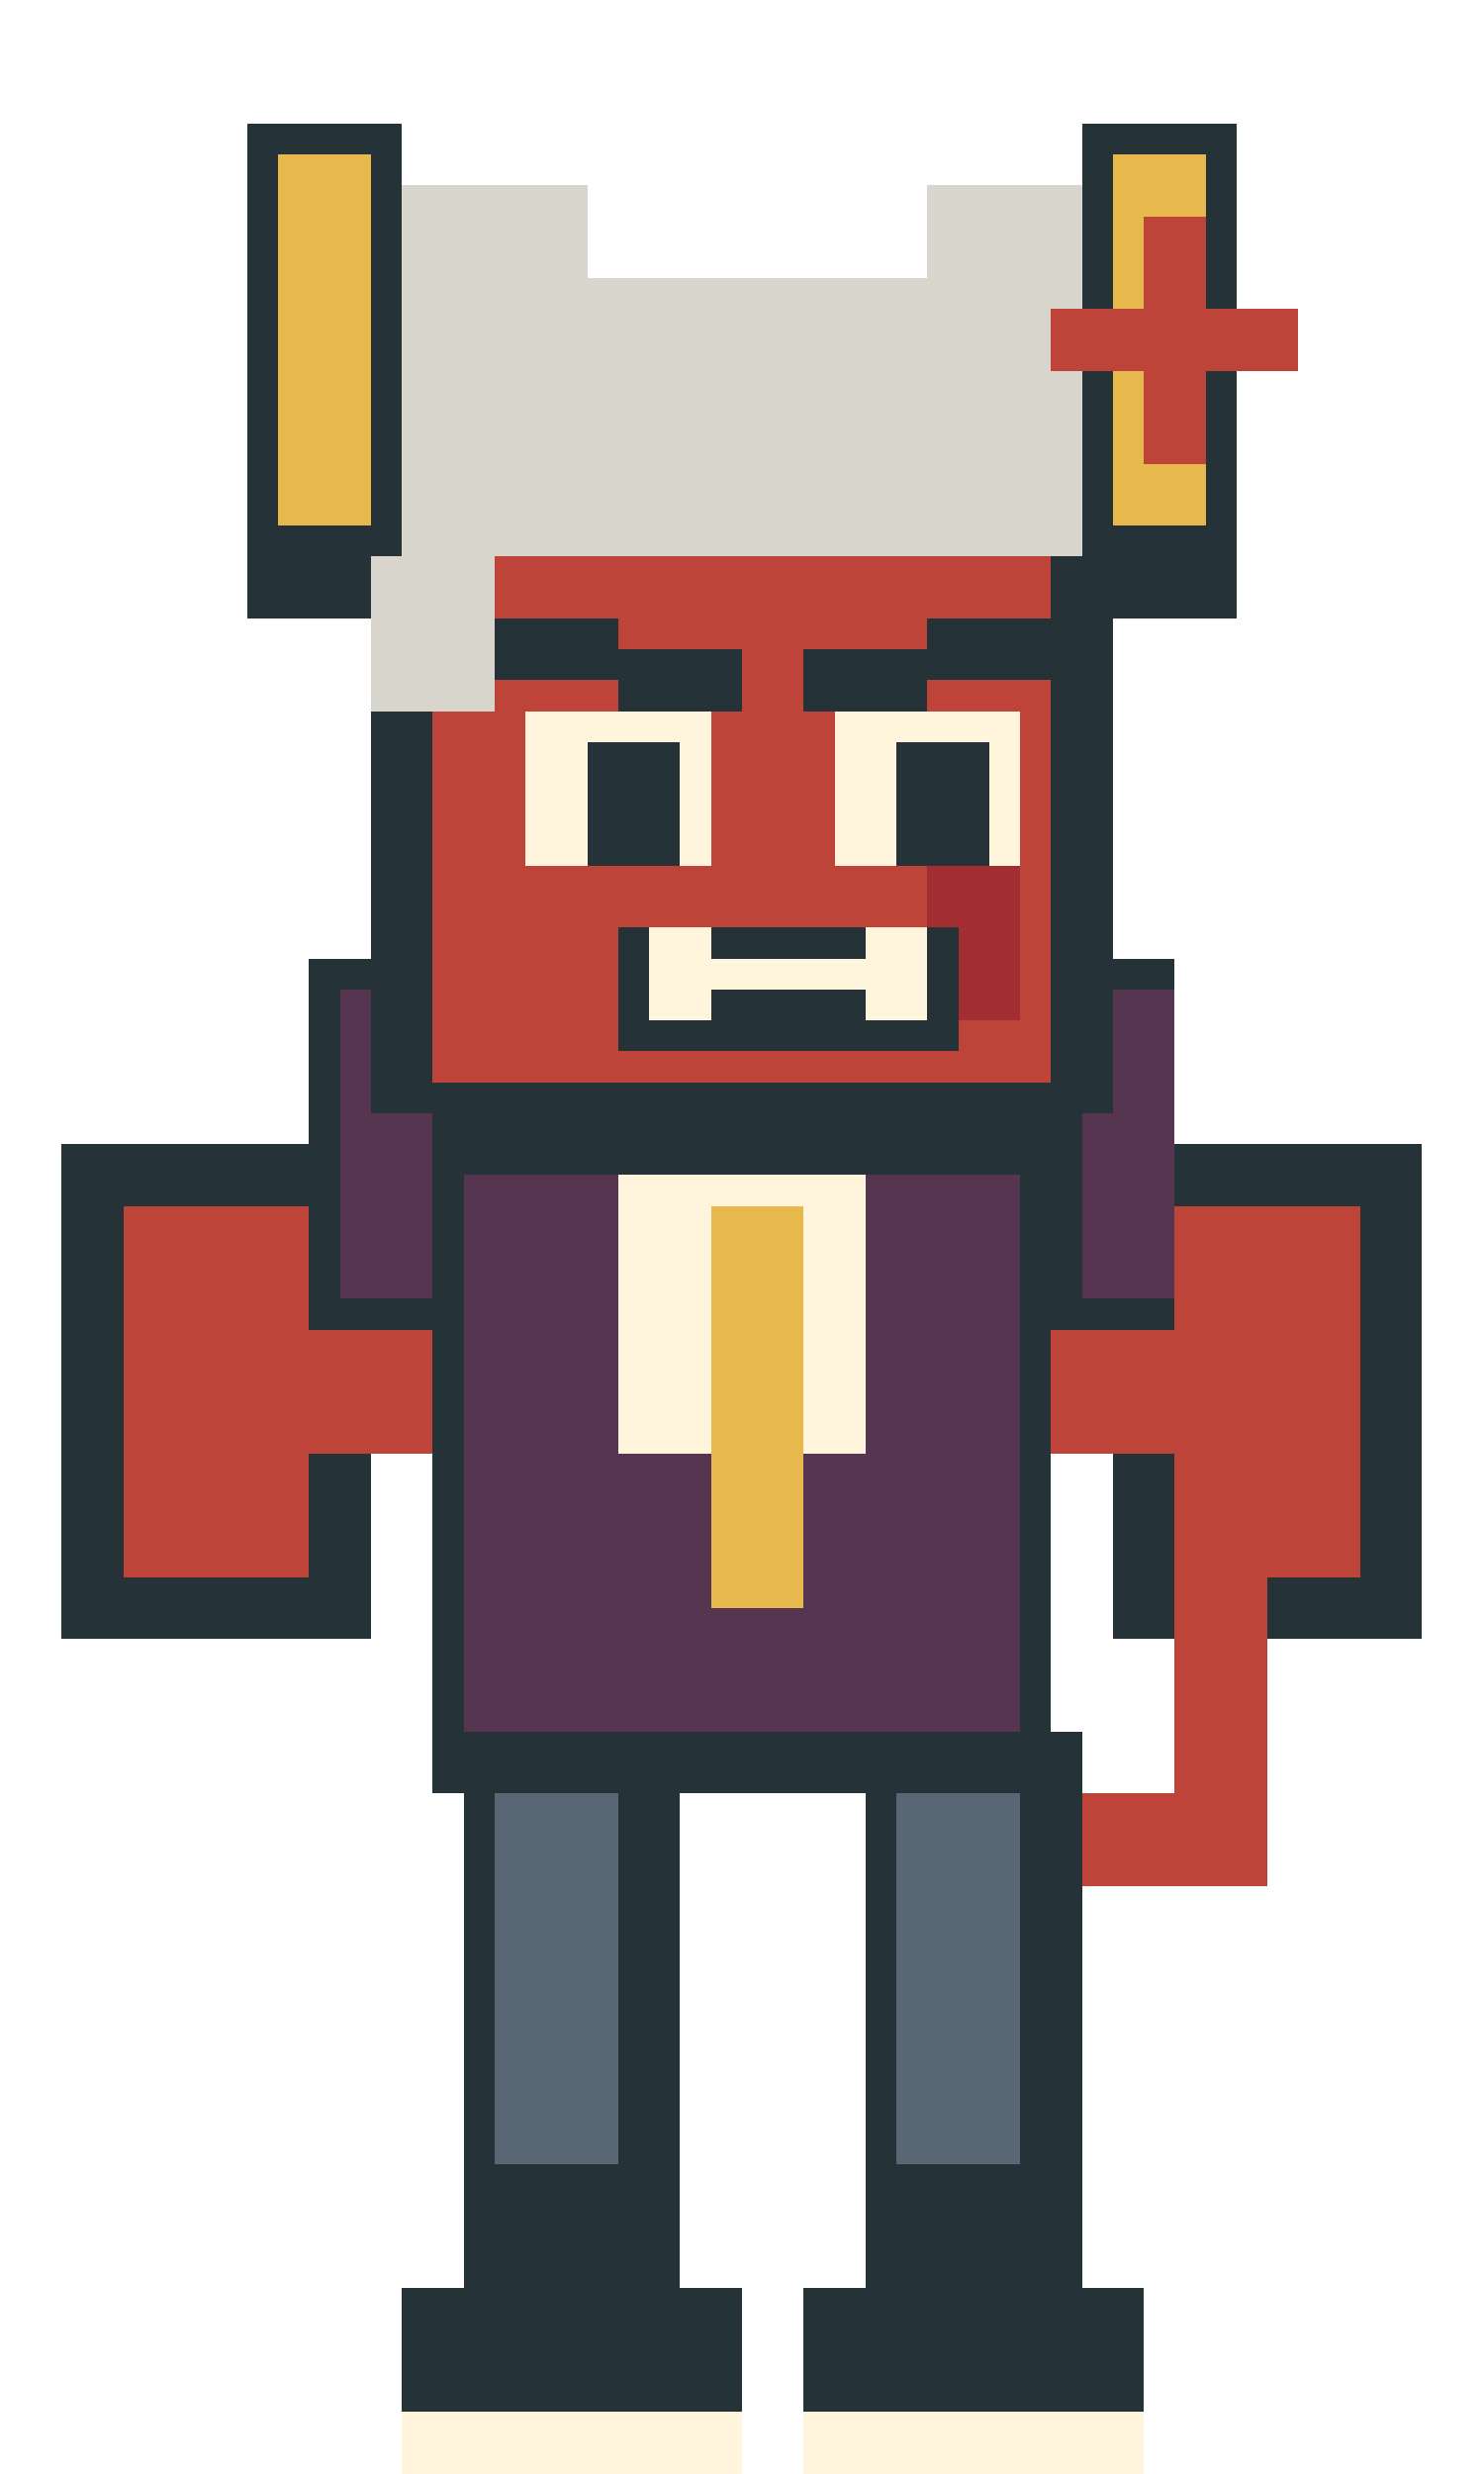
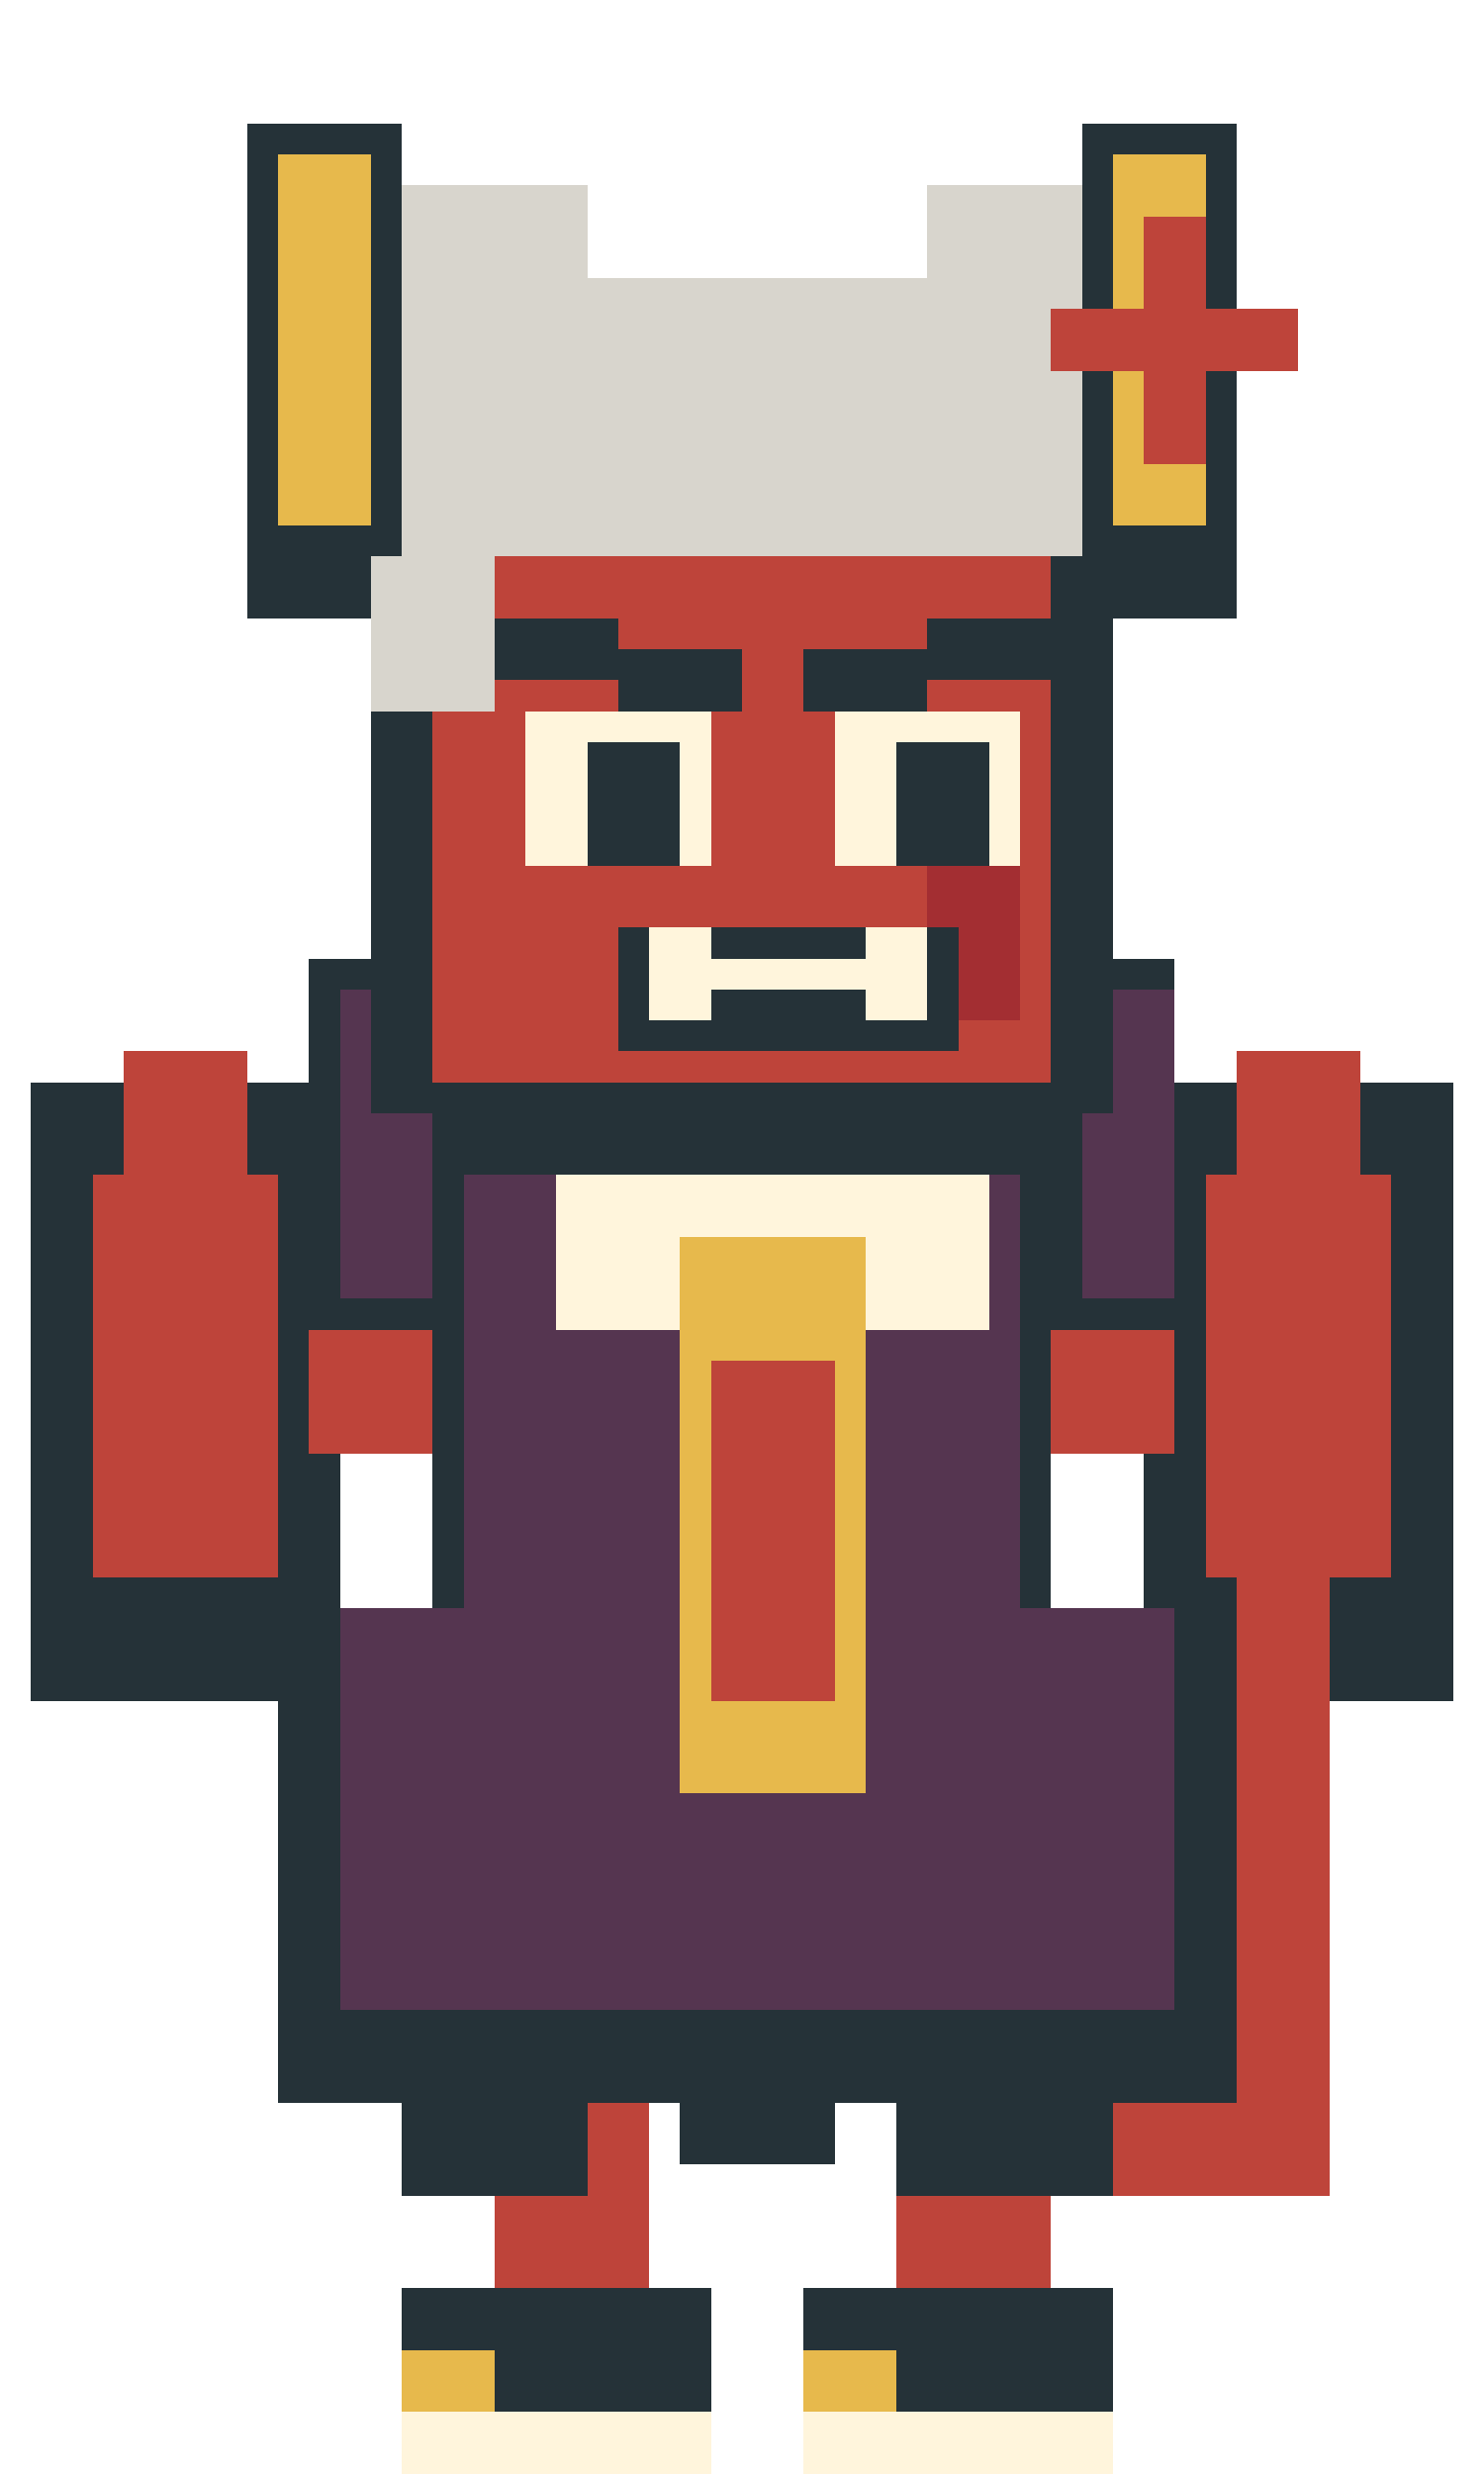
<svg xmlns="http://www.w3.org/2000/svg" width="48" height="80" viewBox="0 0 48 80" shape-rendering="crispEdges">
-   <rect x="2" y="37" width="10" height="16" fill="#253238" />
-   <rect x="4" y="39" width="6" height="12" fill="#be443a" />
-   <rect x="36" y="37" width="10" height="16" fill="#253238" />
-   <rect x="38" y="39" width="6" height="12" fill="#be443a" />
-   <rect x="38" y="49" width="3" height="11" fill="#be443a" />
-   <rect x="34" y="58" width="7" height="3" fill="#be443a" />
-   <rect x="14" y="36" width="20" height="22" fill="#253238" />
-   <rect x="15" y="38" width="18" height="18" fill="#553550" />
-   <rect x="15" y="56" width="7" height="19" fill="#253238" />
-   <rect x="16" y="58" width="4" height="12" fill="#586773" />
-   <rect x="13" y="74" width="11" height="5" fill="#253238" />
-   <rect x="13" y="78" width="11" height="2" fill="#fff5dc" />
-   <rect x="28" y="56" width="7" height="19" fill="#253238" />
-   <rect x="29" y="58" width="4" height="12" fill="#586773" />
-   <rect x="26" y="74" width="11" height="5" fill="#253238" />
-   <rect x="26" y="78" width="11" height="2" fill="#fff5dc" />
+   <rect x="1" y="35" width="10" height="20" fill="#253238" />
+   <rect x="3" y="38" width="6" height="13" fill="#be443a" />
+   <rect x="4" y="34" width="4" height="6" fill="#be443a" />
+   <rect x="37" y="35" width="10" height="20" fill="#253238" />
+   <rect x="39" y="38" width="6" height="13" fill="#be443a" />
+   <rect x="40" y="34" width="4" height="6" fill="#be443a" />
+   <rect x="40" y="48" width="3" height="23" fill="#be443a" />
+   <rect x="36" y="68" width="7" height="3" fill="#be443a" />
+   <rect x="35" y="64" width="5" height="5" fill="#be443a" />
+   <rect x="14" y="36" width="20" height="24" fill="#253238" />
+   <rect x="15" y="38" width="18" height="20" fill="#553550" />
+   <rect x="16" y="65" width="5" height="10" fill="#be443a" />
+   <rect x="13" y="74" width="10" height="5" fill="#253238" />
+   <rect x="13" y="76" width="3" height="3" fill="#e7b94c" />
+   <rect x="13" y="78" width="10" height="2" fill="#fff5dc" />
+   <rect x="29" y="65" width="5" height="10" fill="#be443a" />
+   <rect x="26" y="74" width="10" height="5" fill="#253238" />
+   <rect x="26" y="76" width="3" height="3" fill="#e7b94c" />
+   <rect x="26" y="78" width="10" height="2" fill="#fff5dc" />
  <rect x="10" y="31" width="4" height="15" fill="#253238" />
  <rect x="11" y="32" width="3" height="10" fill="#553550" />
  <rect x="10" y="43" width="4" height="4" fill="#be443a" />
  <rect x="34" y="31" width="4" height="15" fill="#253238" />
  <rect x="35" y="32" width="3" height="10" fill="#553550" />
  <rect x="34" y="43" width="4" height="4" fill="#be443a" />
-   <rect x="20" y="38" width="8" height="9" fill="#fff5dc" />
-   <rect x="23" y="39" width="3" height="13" fill="#e7b94c" />
+   <rect x="9" y="52" width="31" height="16" fill="#253238" />
+   <rect x="11" y="52" width="27" height="13" fill="#553550" />
+   <rect x="13" y="65" width="6" height="6" fill="#253238" />
+   <rect x="29" y="65" width="7" height="6" fill="#253238" />
+   <rect x="22" y="65" width="5" height="5" fill="#253238" />
+   <rect x="18" y="38" width="14" height="5" fill="#fff5dc" />
+   <rect x="22" y="40" width="6" height="18" fill="#e7b94c" />
+   <rect x="23" y="44" width="4" height="11" fill="#be443a" />
  <rect x="12" y="12" width="24" height="24" fill="#253238" />
  <rect x="14" y="15" width="20" height="20" fill="#be443a" />
  <rect x="12" y="9" width="24" height="9" fill="#d8d5cd" />
  <rect x="13" y="6" width="6" height="9" fill="#d8d5cd" />
  <rect x="30" y="6" width="5" height="9" fill="#d8d5cd" />
  <rect x="8" y="4" width="5" height="16" fill="#253238" />
  <rect x="35" y="4" width="5" height="16" fill="#253238" />
  <rect x="9" y="5" width="3" height="12" fill="#e7b94c" />
  <rect x="36" y="5" width="3" height="12" fill="#e7b94c" />
  <rect x="12" y="18" width="4" height="5" fill="#d8d5cd" />
  <rect x="30" y="24" width="3" height="9" fill="#a32e32" />
  <rect x="17" y="23" width="6" height="5" fill="#fff5dc" />
  <rect x="19" y="24" width="3" height="4" fill="#253238" />
  <rect x="27" y="23" width="6" height="5" fill="#fff5dc" />
  <rect x="29" y="24" width="3" height="4" fill="#253238" />
  <rect x="16" y="20" width="4" height="2" fill="#253238" />
  <rect x="20" y="21" width="4" height="2" fill="#253238" />
  <rect x="26" y="21" width="4" height="2" fill="#253238" />
  <rect x="30" y="20" width="4" height="2" fill="#253238" />
  <rect x="20" y="30" width="11" height="4" fill="#253238" />
  <rect x="21" y="31" width="9" height="1" fill="#fff5dc" />
  <rect x="37" y="7" width="2" height="8" fill="#be443a" />
  <rect x="34" y="10" width="8" height="2" fill="#be443a" />
  <rect x="21" y="30" width="2" height="3" fill="#fff5dc" />
  <rect x="28" y="30" width="2" height="3" fill="#fff5dc" />
</svg>
